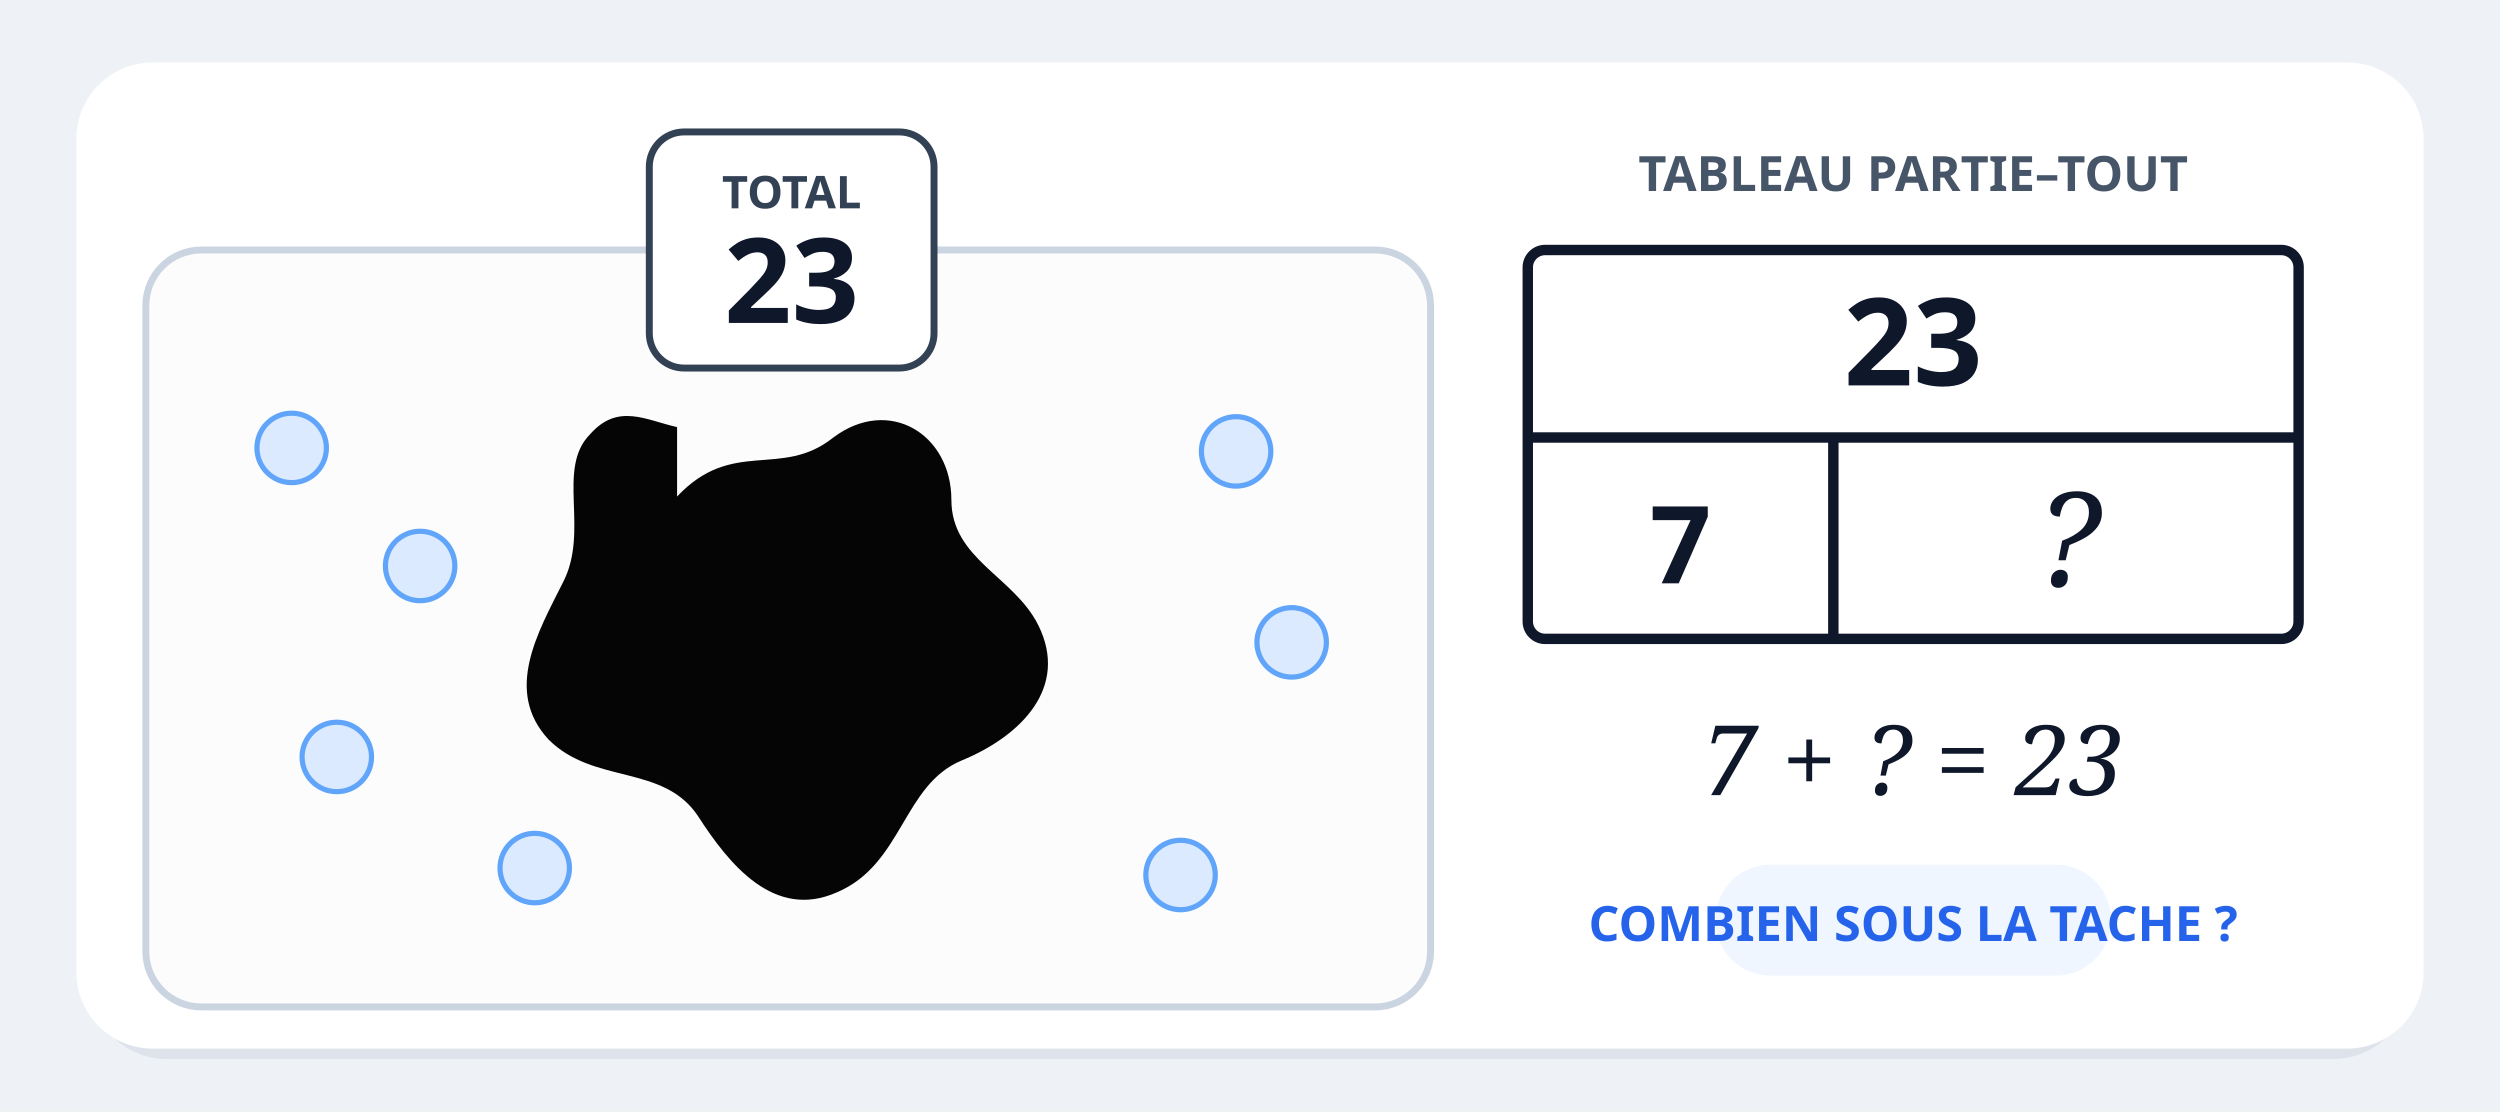
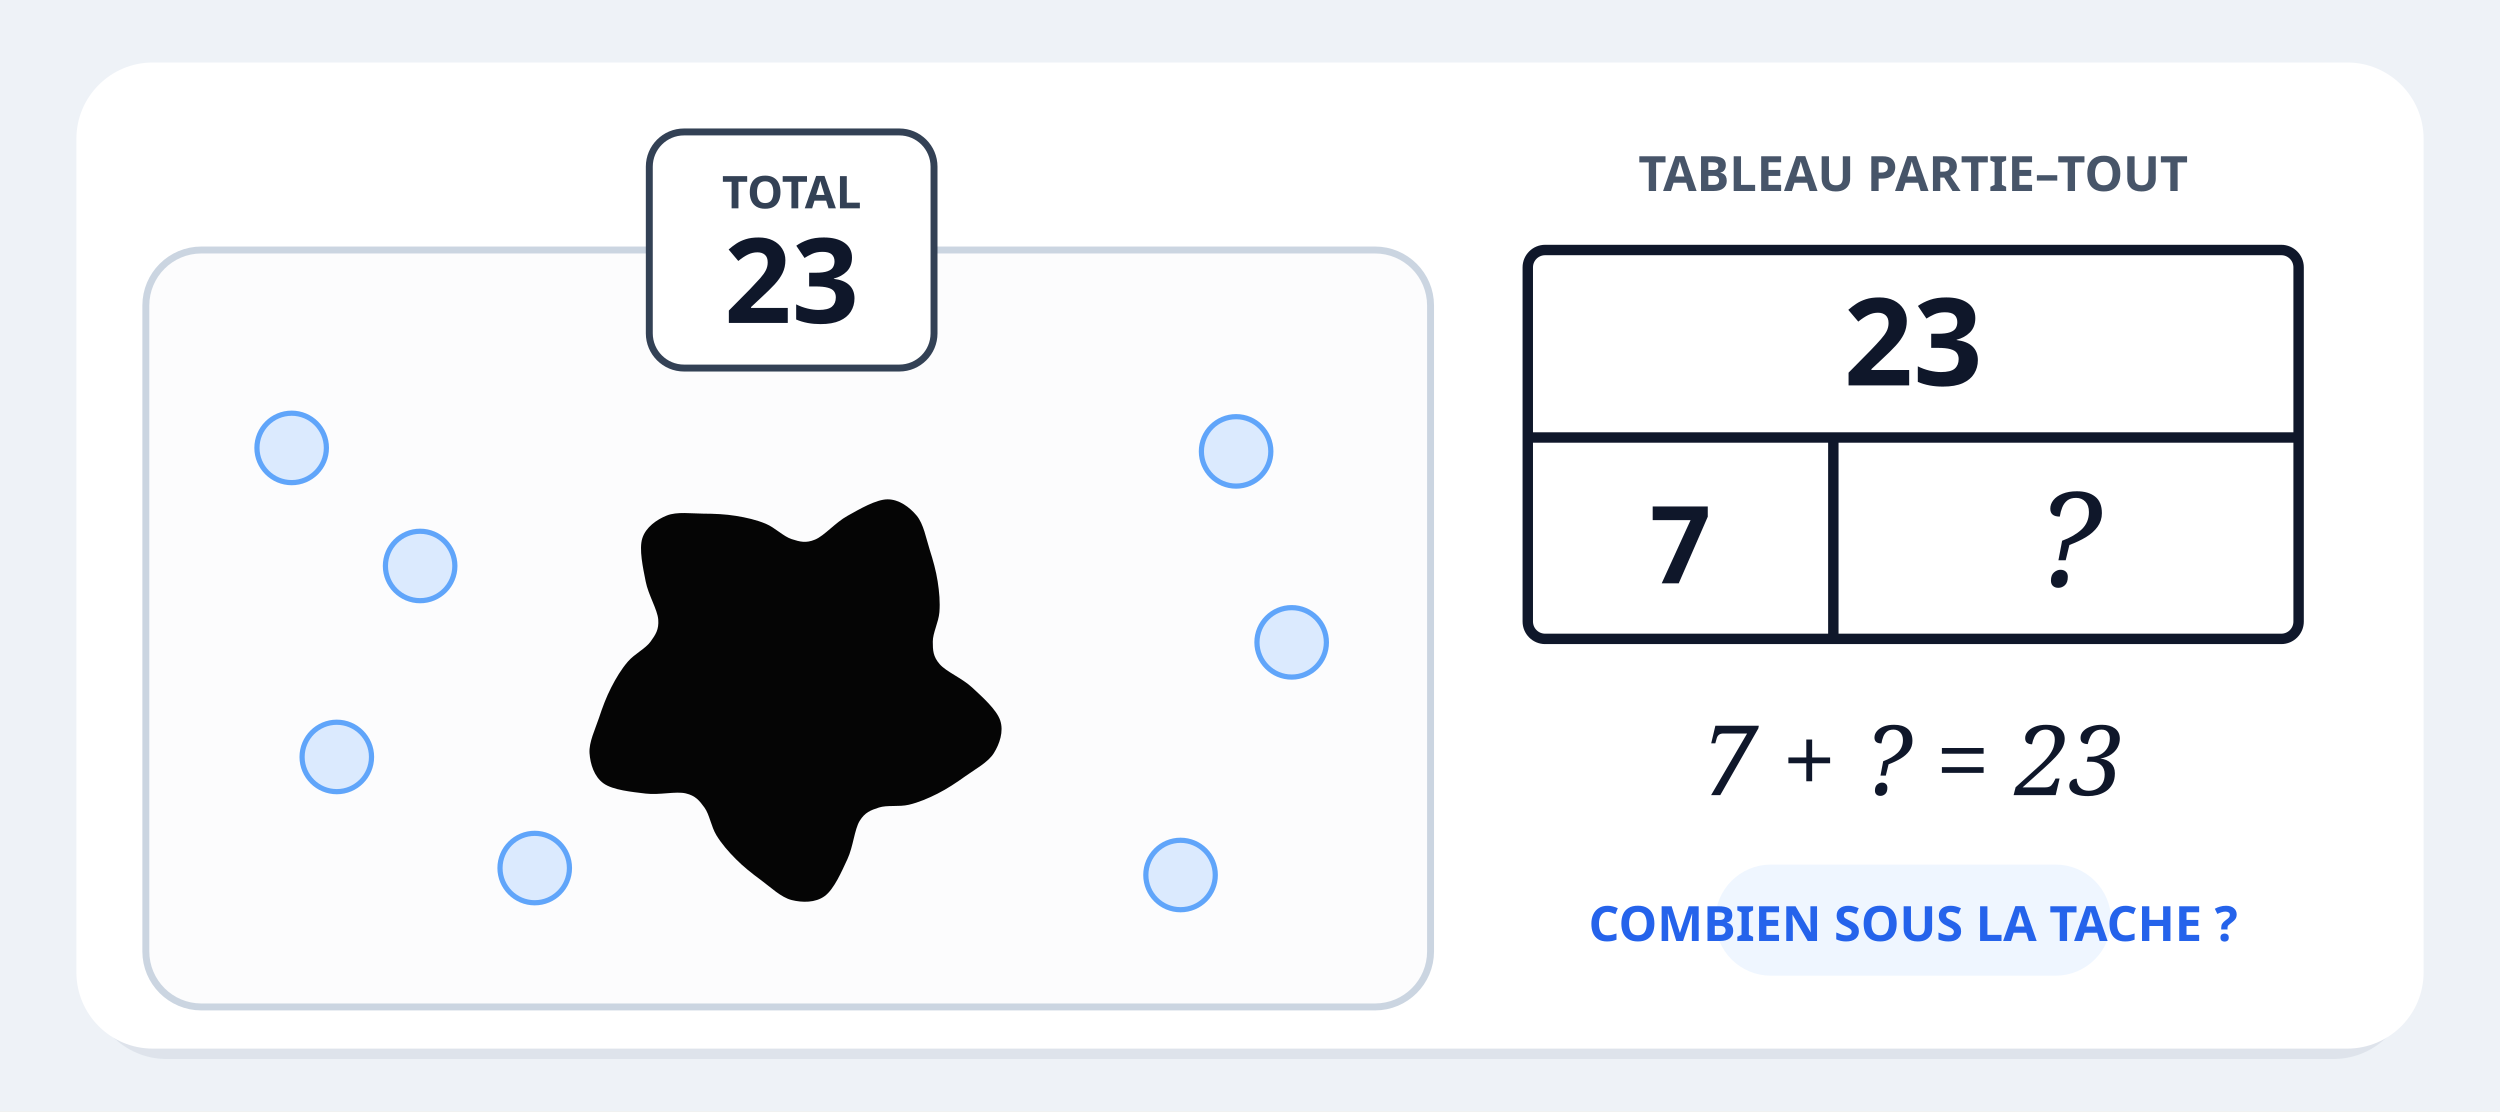
<svg xmlns="http://www.w3.org/2000/svg" width="720" height="320" viewBox="0 0 720 320" role="img" aria-labelledby="title desc">
  <rect width="720" height="320" fill="#eef2f7" />
  <rect x="26" y="25" width="668" height="280" rx="22" fill="#94a3b8" opacity=".18" />
  <rect x="22" y="18" width="676" height="284" rx="22" fill="#fff" />
  <g transform="translate(42 38)">
    <rect x="0" y="34" width="370" height="218" rx="16" fill="#fcfcfd" stroke="#cbd5e1" stroke-width="2" />
    <g transform="translate(145 0)">
      <rect width="82" height="68" rx="10" fill="#fff" stroke="#334155" stroke-width="2" />
      <text x="41" y="22" text-anchor="middle" font-family="system-ui, sans-serif" font-size="13" font-weight="800" fill="#334155">TOTAL</text>
      <text x="41" y="55" text-anchor="middle" font-family="system-ui, sans-serif" font-size="34" font-weight="900" fill="#0f172a">23</text>
    </g>
    <g fill="#dbeafe" stroke="#60a5fa" stroke-width="1.5">
      <circle cx="42" cy="91" r="10" />
      <circle cx="79" cy="125" r="10" />
      <circle cx="55" cy="180" r="10" />
      <circle cx="112" cy="212" r="10" />
      <circle cx="314" cy="92" r="10" />
      <circle cx="330" cy="147" r="10" />
      <circle cx="298" cy="214" r="10" />
    </g>
-     <path d="M153 105c16-17 30-5 45-17 16-12 34-1 34 18 0 17 18 22 25 36 9 18-5 32-22 39-17 7-17 30-36 38-18 8-31-8-40-22-10-15-30-9-43-22-13-14-3-31 4-45 8-15-2-33 8-43 8-9 16-4 25-2z" fill="#050505" />
+     <path d="M 21.450 12.000 C 21.979 12.493, 22.733 13.157, 22.922 13.730 C 23.111 14.303, 22.888 14.955, 22.585 15.439 C 22.282 15.924, 21.594 16.286, 21.104 16.639 C 20.614 16.991, 20.139 17.305, 19.645 17.555 C 19.151 17.805, 18.652 18.017, 18.139 18.139 C 17.626 18.261, 16.997 18.145, 16.567 18.286 C 16.137 18.427, 15.835 18.537, 15.560 18.987 C 15.286 19.438, 15.225 20.332, 14.920 20.987 C 14.615 21.643, 14.217 22.565, 13.730 22.922 C 13.243 23.279, 12.555 23.268, 12.000 23.130 C 11.445 22.992, 10.888 22.449, 10.402 22.092 C 9.915 21.735, 9.470 21.380, 9.080 20.987 C 8.689 20.595, 8.333 20.186, 8.058 19.736 C 7.784 19.286, 7.700 18.651, 7.433 18.286 C 7.166 17.921, 6.968 17.667, 6.455 17.545 C 5.942 17.423, 5.073 17.642, 4.355 17.555 C 3.637 17.467, 2.637 17.373, 2.147 17.020 C 1.657 16.668, 1.455 16.010, 1.415 15.439 C 1.375 14.869, 1.719 14.172, 1.908 13.598 C 2.097 13.025, 2.297 12.493, 2.550 12.000 C 2.803 11.507, 3.081 11.042, 3.425 10.642 C 3.768 10.242, 4.346 9.966, 4.610 9.599 C 4.875 9.232, 5.055 8.965, 5.013 8.440 C 4.970 7.914, 4.493 7.155, 4.355 6.445 C 4.216 5.736, 3.997 4.756, 4.181 4.181 C 4.365 3.606, 4.928 3.210, 5.458 2.996 C 5.988 2.781, 6.758 2.893, 7.361 2.896 C 7.965 2.899, 8.533 2.924, 9.080 3.013 C 9.627 3.101, 10.155 3.222, 10.642 3.425 C 11.129 3.628, 11.569 4.092, 12.000 4.230 C 12.431 4.368, 12.740 4.457, 13.227 4.254 C 13.713 4.052, 14.288 3.364, 14.920 3.013 C 15.552 2.661, 16.417 2.150, 17.020 2.147 C 17.624 2.144, 18.175 2.558, 18.542 2.996 C 18.910 3.434, 19.041 4.200, 19.225 4.775 C 19.409 5.350, 19.560 5.898, 19.645 6.445 C 19.730 6.993, 19.778 7.533, 19.736 8.058 C 19.693 8.584, 19.388 9.146, 19.390 9.599 C 19.391 10.051, 19.402 10.373, 19.746 10.773 C 20.089 11.173, 20.921 11.507, 21.450 12.000 Z" transform="translate(120 94) scale(5.5)" fill="#050505" />
  </g>
  <g transform="translate(440 72)">
    <text x="111" y="-17" text-anchor="middle" font-family="system-ui, sans-serif" font-size="14" font-weight="800" fill="#475569">TABLEAU PARTIE–TOUT</text>
    <rect width="222" height="112" rx="5" fill="#fff" stroke="#0f172a" stroke-width="3" />
    <line x1="0" y1="54" x2="222" y2="54" stroke="#0f172a" stroke-width="3" />
    <line x1="88" y1="54" x2="88" y2="112" stroke="#0f172a" stroke-width="3" />
    <text x="111" y="39" text-anchor="middle" font-family="system-ui, sans-serif" font-size="35" font-weight="900" fill="#0f172a">23</text>
    <text x="44" y="96" text-anchor="middle" font-family="system-ui, sans-serif" font-size="31" font-weight="900" fill="#0f172a">7</text>
    <text x="155" y="97" text-anchor="middle" font-family="Georgia, serif" font-size="38" font-style="italic" fill="#0f172a">?</text>
    <text x="111" y="157" text-anchor="middle" font-family="Georgia, serif" font-size="28" font-style="italic" fill="#0f172a">7 + ? = 23</text>
    <rect x="54" y="177" width="114" height="32" rx="16" fill="#eff6ff" />
    <text x="111" y="199" text-anchor="middle" font-family="system-ui, sans-serif" font-size="14" font-weight="800" fill="#2563eb">COMBIEN SOUS LA TACHE ?</text>
  </g>
</svg>
